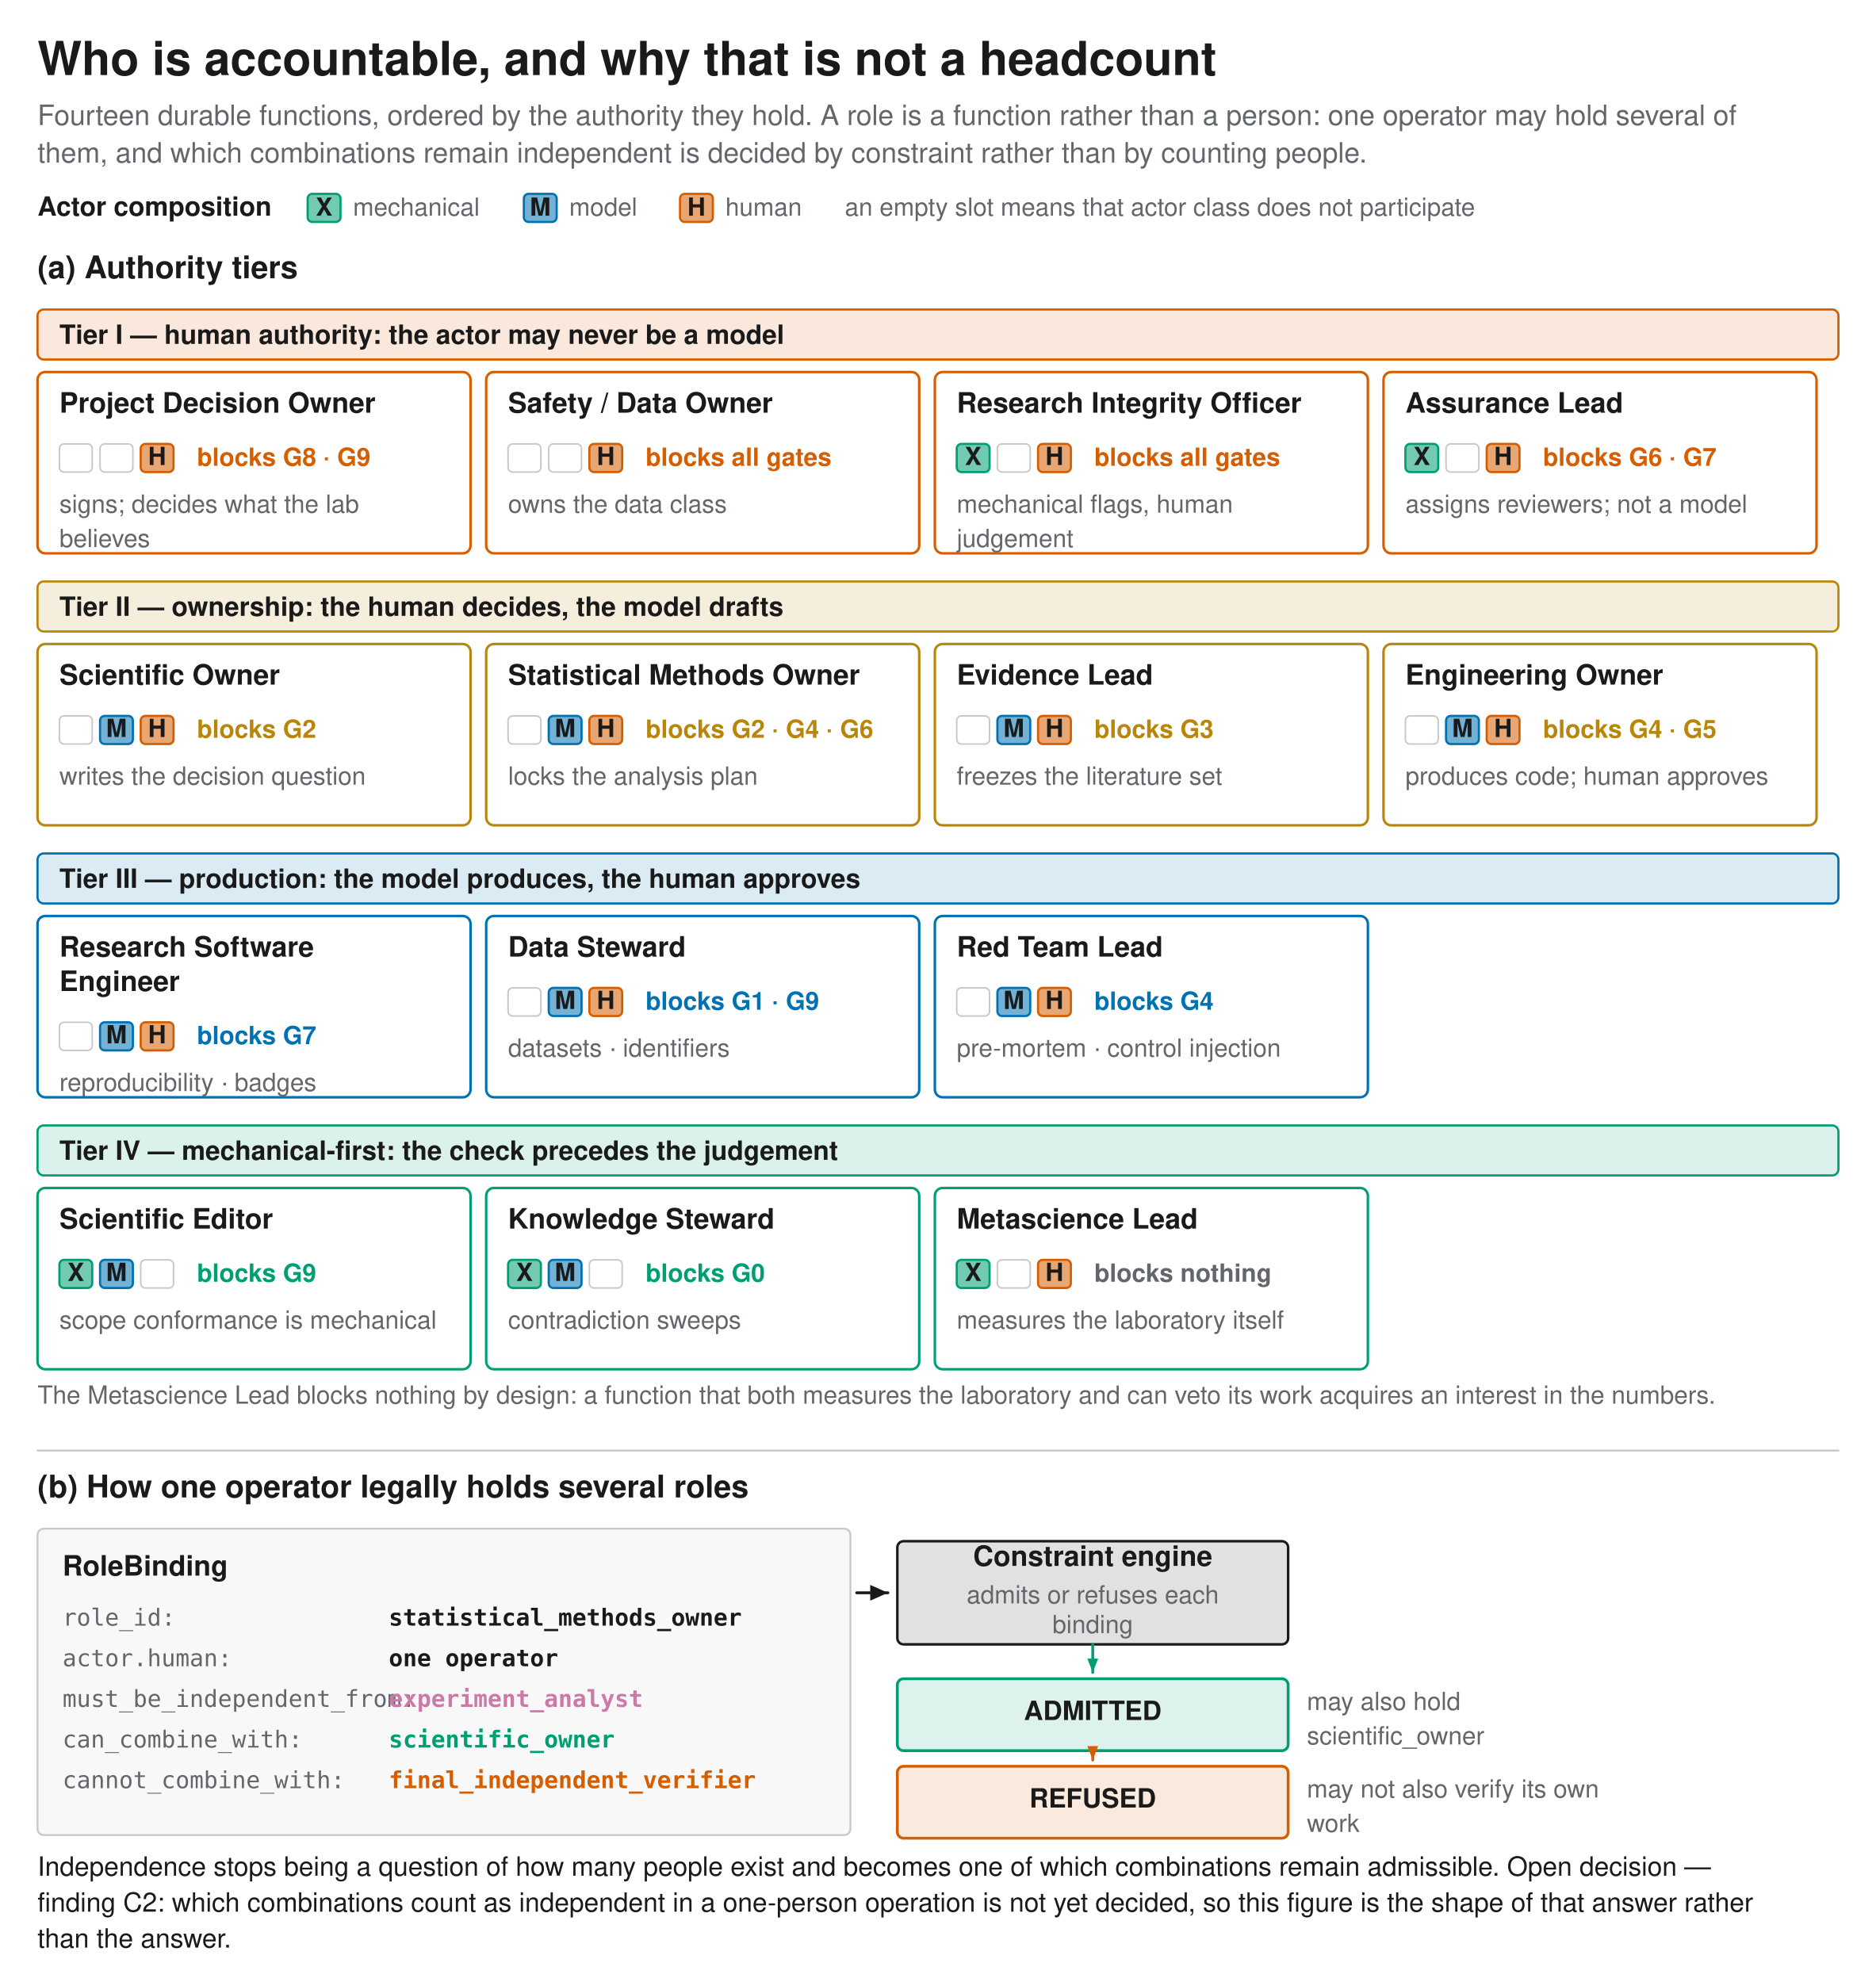
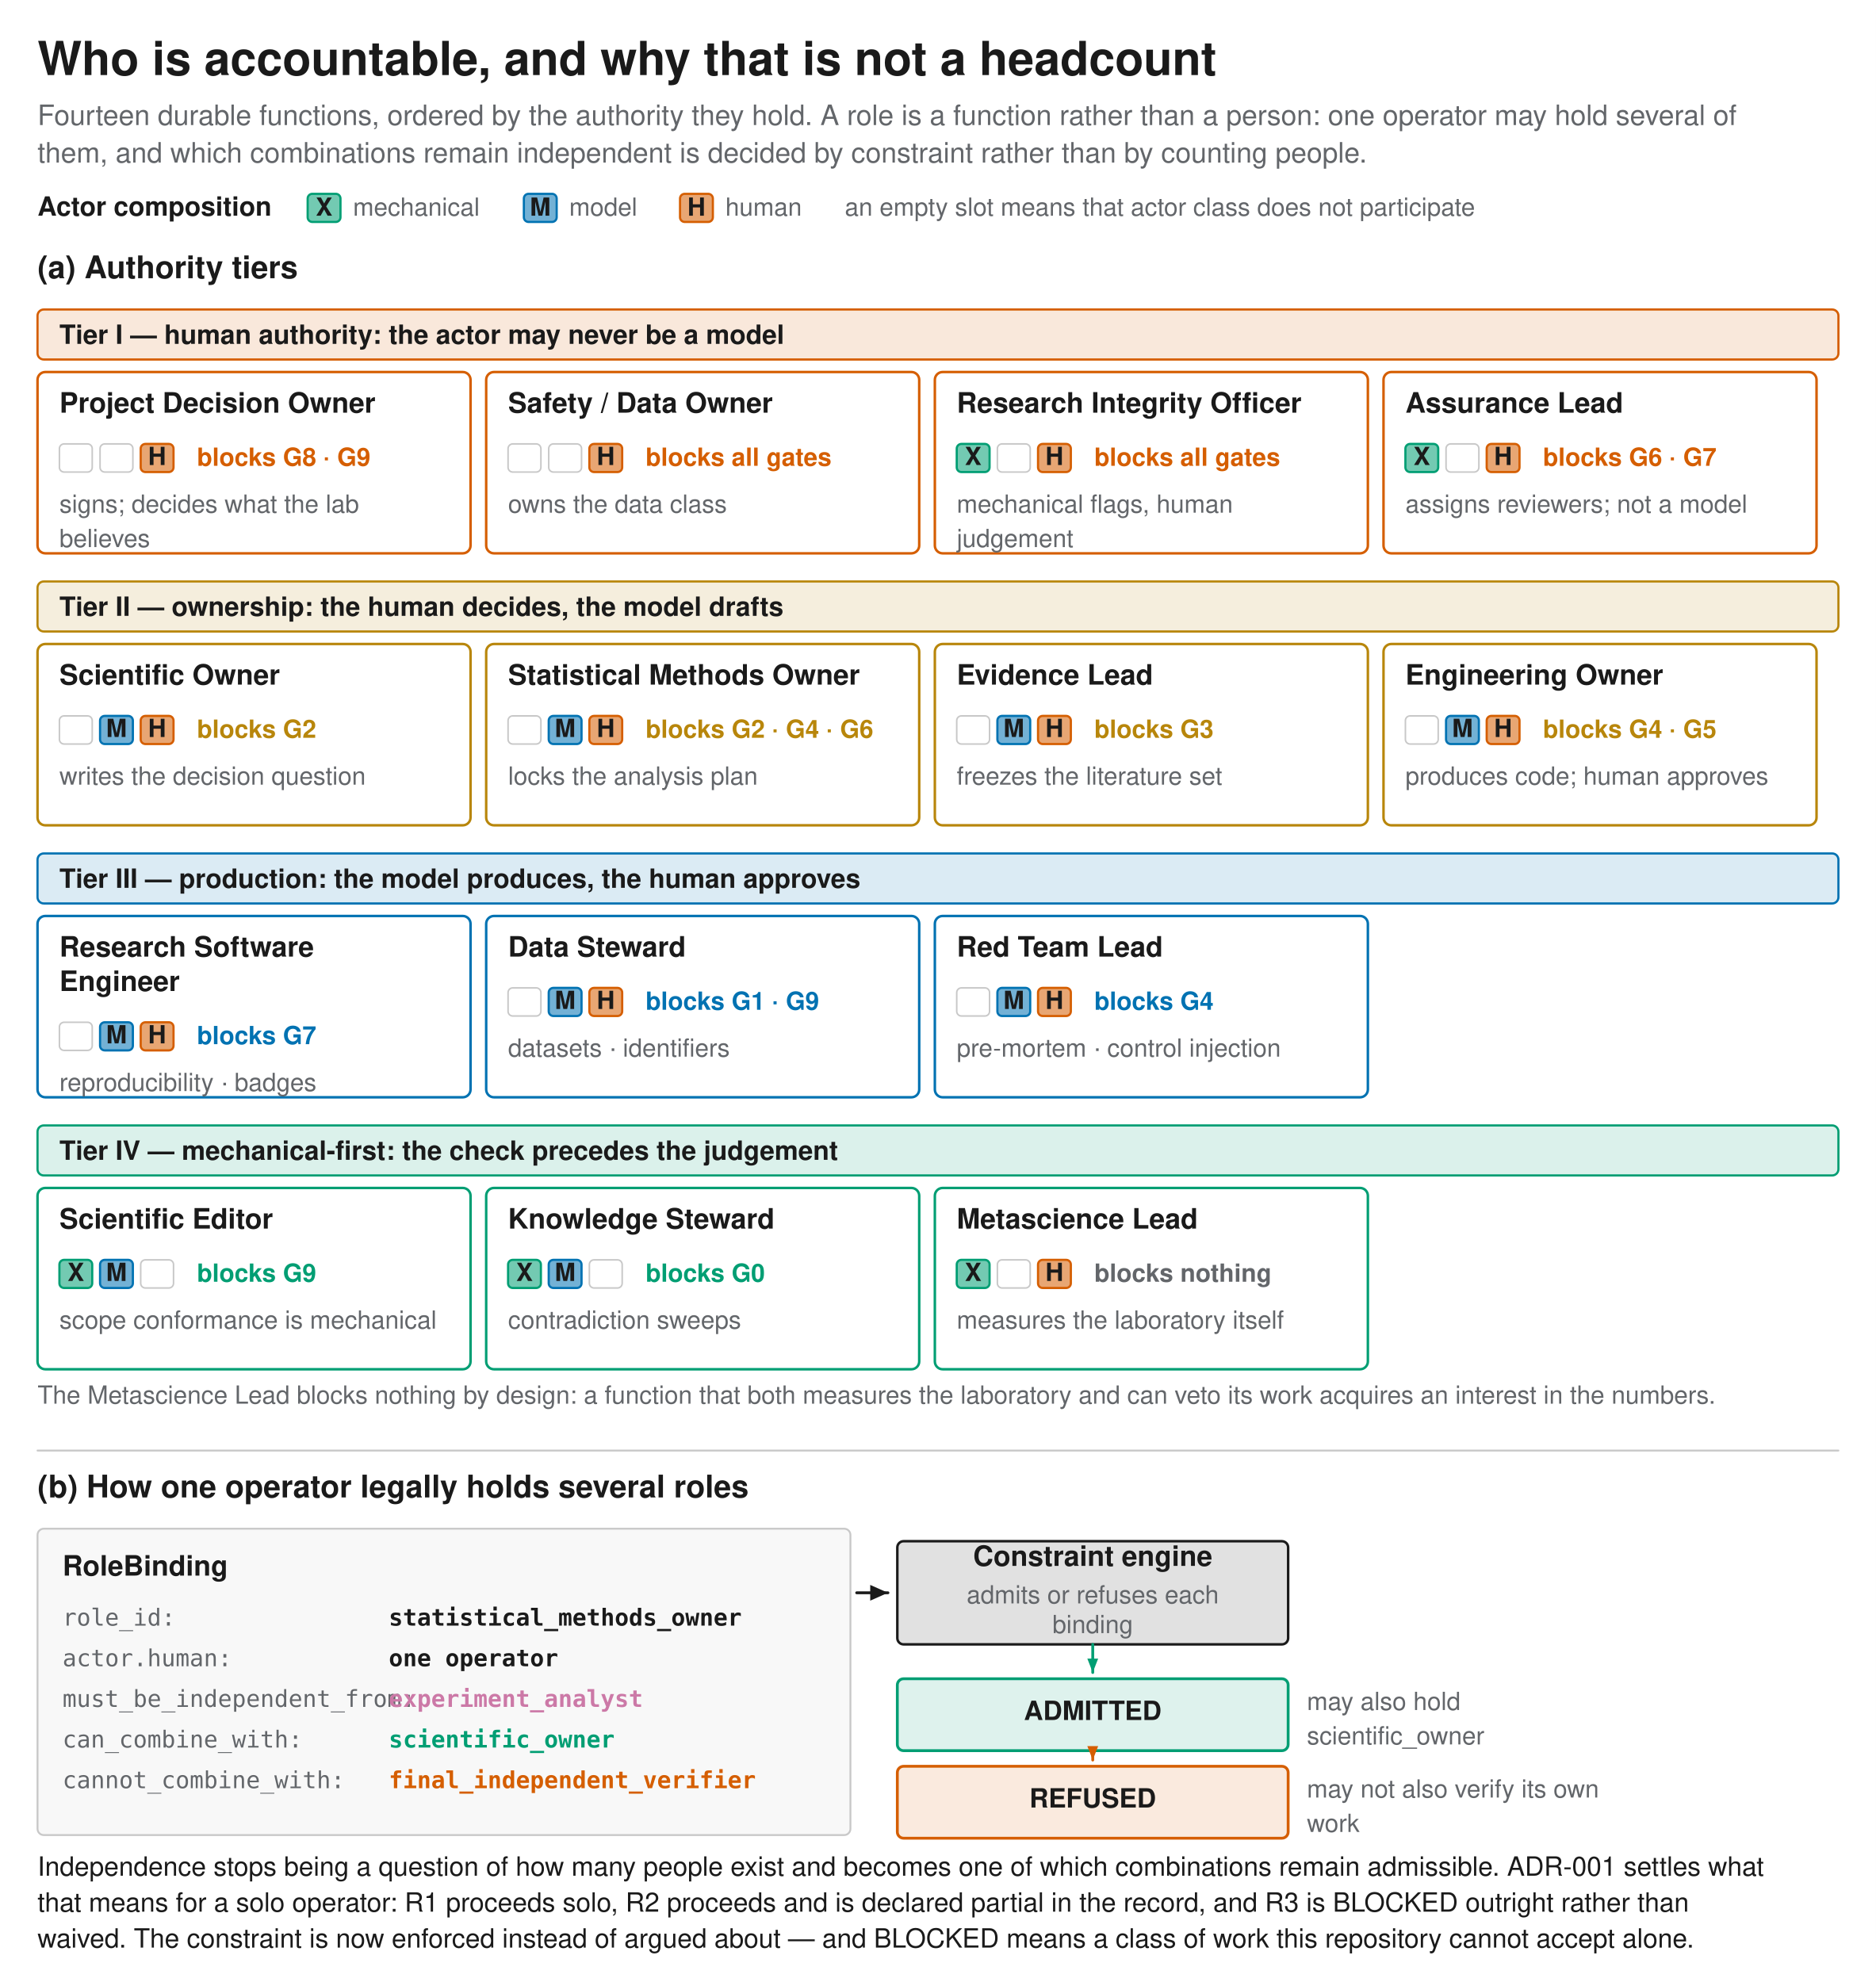
<svg xmlns="http://www.w3.org/2000/svg" viewBox="0 0 1200 1268" width="100%" role="img">
  <defs>
    <marker id="arrow" viewBox="0 0 10 10" refX="9" refY="5" markerWidth="7" markerHeight="7" orient="auto-start-reverse">
      <path d="M 0 1 L 9 5 L 0 9 z" fill="context-stroke" />
    </marker>
    <marker id="arrowsm" viewBox="0 0 10 10" refX="9" refY="5" markerWidth="5.5" markerHeight="5.5" orient="auto-start-reverse">
      <path d="M 0 1.5 L 9 5 L 0 8.5 z" fill="context-stroke" />
    </marker>
    <pattern id="hatch" width="7" height="7" patternTransform="rotate(45)" patternUnits="userSpaceOnUse">
      <line x1="0" y1="0" x2="0" y2="7" stroke="#C8C8C8" stroke-width="2.2" />
    </pattern>
  </defs>
  <rect width="1200" height="1268" fill="#FFFFFF" />
  <text x="24.0" y="48.0" font-family="Helvetica, Arial, 'Liberation Sans', 'DejaVu Sans', sans-serif" font-size="30" font-weight="700" font-style="normal" fill="#1A1A1A" text-anchor="start">Who is accountable, and why that is not a headcount</text>
  <text x="24.0" y="80.0" font-family="Helvetica, Arial, 'Liberation Sans', 'DejaVu Sans', sans-serif" font-size="18" font-weight="400" font-style="normal" fill="#63666A" text-anchor="start">Fourteen durable functions, ordered by the authority they hold. A role is a function rather than a person: one operator may hold several of</text>
  <text x="24.0" y="104.0" font-family="Helvetica, Arial, 'Liberation Sans', 'DejaVu Sans', sans-serif" font-size="18" font-weight="400" font-style="normal" fill="#63666A" text-anchor="start">them, and which combinations remain independent is decided by constraint rather than by counting people.</text>
  <text x="24.0" y="138.0" font-family="Helvetica, Arial, 'Liberation Sans', 'DejaVu Sans', sans-serif" font-size="17" font-weight="600" font-style="normal" fill="#1A1A1A" text-anchor="start">Actor composition</text>
  <rect x="196.8" y="124.0" width="21.0" height="18.0" rx="3" fill="#73cab2" stroke="#009E73" stroke-width="1.4" />
  <text x="207.3" y="138.0" font-family="Helvetica, Arial, 'Liberation Sans', 'DejaVu Sans', sans-serif" font-size="16" font-weight="700" font-style="normal" fill="#1A1A1A" text-anchor="middle">X</text>
  <text x="225.8" y="138.0" font-family="Helvetica, Arial, 'Liberation Sans', 'DejaVu Sans', sans-serif" font-size="16" font-weight="400" font-style="normal" fill="#63666A" text-anchor="start">mechanical</text>
  <rect x="335.1" y="124.0" width="21.0" height="18.0" rx="3" fill="#73b1d5" stroke="#0072B2" stroke-width="1.4" />
  <text x="345.6" y="138.0" font-family="Helvetica, Arial, 'Liberation Sans', 'DejaVu Sans', sans-serif" font-size="16" font-weight="700" font-style="normal" fill="#1A1A1A" text-anchor="middle">M</text>
  <text x="364.1" y="138.0" font-family="Helvetica, Arial, 'Liberation Sans', 'DejaVu Sans', sans-serif" font-size="16" font-weight="400" font-style="normal" fill="#63666A" text-anchor="start">model</text>
  <rect x="435.0" y="124.0" width="21.0" height="18.0" rx="3" fill="#e8a673" stroke="#D55E00" stroke-width="1.4" />
  <text x="445.5" y="138.0" font-family="Helvetica, Arial, 'Liberation Sans', 'DejaVu Sans', sans-serif" font-size="16" font-weight="700" font-style="normal" fill="#1A1A1A" text-anchor="middle">H</text>
  <text x="464.0" y="138.0" font-family="Helvetica, Arial, 'Liberation Sans', 'DejaVu Sans', sans-serif" font-size="16" font-weight="400" font-style="normal" fill="#63666A" text-anchor="start">human</text>
  <text x="540.4" y="138.0" font-family="Helvetica, Arial, 'Liberation Sans', 'DejaVu Sans', sans-serif" font-size="16" font-weight="400" font-style="normal" fill="#63666A" text-anchor="start">an empty slot means that actor class does not participate</text>
  <text x="24.0" y="178.0" font-family="Helvetica, Arial, 'Liberation Sans', 'DejaVu Sans', sans-serif" font-size="20" font-weight="700" font-style="normal" fill="#1A1A1A" text-anchor="start">(a)  Authority tiers</text>
  <rect x="24.0" y="198.0" width="1152.0" height="32.0" rx="4" fill="#f9e8db" stroke="#D55E00" stroke-width="1.4" />
  <text x="38.0" y="220.0" font-family="Helvetica, Arial, 'Liberation Sans', 'DejaVu Sans', sans-serif" font-size="17" font-weight="600" font-style="normal" fill="#1A1A1A" text-anchor="start">Tier I — human authority: the actor may never be a model</text>
  <rect x="24.0" y="238.0" width="277.0" height="116.0" rx="5" fill="#FFFFFF" stroke="#D55E00" stroke-width="1.6" />
  <text x="38.0" y="264.0" font-family="Helvetica, Arial, 'Liberation Sans', 'DejaVu Sans', sans-serif" font-size="18" font-weight="600" font-style="normal" fill="#1A1A1A" text-anchor="start">Project Decision Owner</text>
  <rect x="38.0" y="284.0" width="21.0" height="18.0" rx="3" fill="#FFFFFF" stroke="#C8C8C8" stroke-width="1.0" />
  <rect x="64.0" y="284.0" width="21.0" height="18.0" rx="3" fill="#FFFFFF" stroke="#C8C8C8" stroke-width="1.0" />
  <rect x="90.0" y="284.0" width="21.0" height="18.0" rx="3" fill="#e8a673" stroke="#D55E00" stroke-width="1.4" />
  <text x="100.5" y="297.5" font-family="Helvetica, Arial, 'Liberation Sans', 'DejaVu Sans', sans-serif" font-size="16" font-weight="700" font-style="normal" fill="#1A1A1A" text-anchor="middle">H</text>
  <text x="126.0" y="298.0" font-family="Helvetica, Arial, 'Liberation Sans', 'DejaVu Sans', sans-serif" font-size="16" font-weight="600" font-style="normal" fill="#D55E00" text-anchor="start">blocks G8 · G9</text>
  <text x="38.0" y="328.0" font-family="Helvetica, Arial, 'Liberation Sans', 'DejaVu Sans', sans-serif" font-size="16" font-weight="400" font-style="normal" fill="#63666A" text-anchor="start">signs; decides what the lab</text>
  <text x="38.0" y="350.0" font-family="Helvetica, Arial, 'Liberation Sans', 'DejaVu Sans', sans-serif" font-size="16" font-weight="400" font-style="normal" fill="#63666A" text-anchor="start">believes</text>
  <rect x="311.0" y="238.0" width="277.0" height="116.0" rx="5" fill="#FFFFFF" stroke="#D55E00" stroke-width="1.6" />
  <text x="325.0" y="264.0" font-family="Helvetica, Arial, 'Liberation Sans', 'DejaVu Sans', sans-serif" font-size="18" font-weight="600" font-style="normal" fill="#1A1A1A" text-anchor="start">Safety / Data Owner</text>
  <rect x="325.0" y="284.0" width="21.0" height="18.0" rx="3" fill="#FFFFFF" stroke="#C8C8C8" stroke-width="1.0" />
  <rect x="351.0" y="284.0" width="21.0" height="18.0" rx="3" fill="#FFFFFF" stroke="#C8C8C8" stroke-width="1.0" />
  <rect x="377.0" y="284.0" width="21.0" height="18.0" rx="3" fill="#e8a673" stroke="#D55E00" stroke-width="1.4" />
  <text x="387.5" y="297.5" font-family="Helvetica, Arial, 'Liberation Sans', 'DejaVu Sans', sans-serif" font-size="16" font-weight="700" font-style="normal" fill="#1A1A1A" text-anchor="middle">H</text>
  <text x="413.0" y="298.0" font-family="Helvetica, Arial, 'Liberation Sans', 'DejaVu Sans', sans-serif" font-size="16" font-weight="600" font-style="normal" fill="#D55E00" text-anchor="start">blocks all gates</text>
  <text x="325.0" y="328.0" font-family="Helvetica, Arial, 'Liberation Sans', 'DejaVu Sans', sans-serif" font-size="16" font-weight="400" font-style="normal" fill="#63666A" text-anchor="start">owns the data class</text>
  <rect x="598.0" y="238.0" width="277.0" height="116.0" rx="5" fill="#FFFFFF" stroke="#D55E00" stroke-width="1.6" />
  <text x="612.0" y="264.0" font-family="Helvetica, Arial, 'Liberation Sans', 'DejaVu Sans', sans-serif" font-size="18" font-weight="600" font-style="normal" fill="#1A1A1A" text-anchor="start">Research Integrity Officer</text>
  <rect x="612.0" y="284.0" width="21.0" height="18.0" rx="3" fill="#73cab2" stroke="#009E73" stroke-width="1.4" />
  <text x="622.5" y="297.5" font-family="Helvetica, Arial, 'Liberation Sans', 'DejaVu Sans', sans-serif" font-size="16" font-weight="700" font-style="normal" fill="#1A1A1A" text-anchor="middle">X</text>
  <rect x="638.0" y="284.0" width="21.0" height="18.0" rx="3" fill="#FFFFFF" stroke="#C8C8C8" stroke-width="1.0" />
  <rect x="664.0" y="284.0" width="21.0" height="18.0" rx="3" fill="#e8a673" stroke="#D55E00" stroke-width="1.4" />
  <text x="674.5" y="297.5" font-family="Helvetica, Arial, 'Liberation Sans', 'DejaVu Sans', sans-serif" font-size="16" font-weight="700" font-style="normal" fill="#1A1A1A" text-anchor="middle">H</text>
  <text x="700.0" y="298.0" font-family="Helvetica, Arial, 'Liberation Sans', 'DejaVu Sans', sans-serif" font-size="16" font-weight="600" font-style="normal" fill="#D55E00" text-anchor="start">blocks all gates</text>
  <text x="612.0" y="328.0" font-family="Helvetica, Arial, 'Liberation Sans', 'DejaVu Sans', sans-serif" font-size="16" font-weight="400" font-style="normal" fill="#63666A" text-anchor="start">mechanical flags, human</text>
  <text x="612.0" y="350.0" font-family="Helvetica, Arial, 'Liberation Sans', 'DejaVu Sans', sans-serif" font-size="16" font-weight="400" font-style="normal" fill="#63666A" text-anchor="start">judgement</text>
  <rect x="885.0" y="238.0" width="277.0" height="116.0" rx="5" fill="#FFFFFF" stroke="#D55E00" stroke-width="1.6" />
  <text x="899.0" y="264.0" font-family="Helvetica, Arial, 'Liberation Sans', 'DejaVu Sans', sans-serif" font-size="18" font-weight="600" font-style="normal" fill="#1A1A1A" text-anchor="start">Assurance Lead</text>
  <rect x="899.0" y="284.0" width="21.0" height="18.0" rx="3" fill="#73cab2" stroke="#009E73" stroke-width="1.4" />
  <text x="909.5" y="297.5" font-family="Helvetica, Arial, 'Liberation Sans', 'DejaVu Sans', sans-serif" font-size="16" font-weight="700" font-style="normal" fill="#1A1A1A" text-anchor="middle">X</text>
  <rect x="925.0" y="284.0" width="21.0" height="18.0" rx="3" fill="#FFFFFF" stroke="#C8C8C8" stroke-width="1.0" />
  <rect x="951.0" y="284.0" width="21.0" height="18.0" rx="3" fill="#e8a673" stroke="#D55E00" stroke-width="1.4" />
  <text x="961.5" y="297.5" font-family="Helvetica, Arial, 'Liberation Sans', 'DejaVu Sans', sans-serif" font-size="16" font-weight="700" font-style="normal" fill="#1A1A1A" text-anchor="middle">H</text>
  <text x="987.0" y="298.0" font-family="Helvetica, Arial, 'Liberation Sans', 'DejaVu Sans', sans-serif" font-size="16" font-weight="600" font-style="normal" fill="#D55E00" text-anchor="start">blocks G6 · G7</text>
  <text x="899.0" y="328.0" font-family="Helvetica, Arial, 'Liberation Sans', 'DejaVu Sans', sans-serif" font-size="16" font-weight="400" font-style="normal" fill="#63666A" text-anchor="start">assigns reviewers; not a model</text>
  <rect x="24.0" y="372.0" width="1152.0" height="32.0" rx="4" fill="#f5eedd" stroke="#B8860B" stroke-width="1.4" />
  <text x="38.0" y="394.0" font-family="Helvetica, Arial, 'Liberation Sans', 'DejaVu Sans', sans-serif" font-size="17" font-weight="600" font-style="normal" fill="#1A1A1A" text-anchor="start">Tier II — ownership: the human decides, the model drafts</text>
  <rect x="24.0" y="412.0" width="277.0" height="116.0" rx="5" fill="#FFFFFF" stroke="#B8860B" stroke-width="1.6" />
  <text x="38.0" y="438.0" font-family="Helvetica, Arial, 'Liberation Sans', 'DejaVu Sans', sans-serif" font-size="18" font-weight="600" font-style="normal" fill="#1A1A1A" text-anchor="start">Scientific Owner</text>
  <rect x="38.0" y="458.0" width="21.0" height="18.0" rx="3" fill="#FFFFFF" stroke="#C8C8C8" stroke-width="1.0" />
  <rect x="64.0" y="458.0" width="21.0" height="18.0" rx="3" fill="#73b1d5" stroke="#0072B2" stroke-width="1.4" />
  <text x="74.5" y="471.5" font-family="Helvetica, Arial, 'Liberation Sans', 'DejaVu Sans', sans-serif" font-size="16" font-weight="700" font-style="normal" fill="#1A1A1A" text-anchor="middle">M</text>
  <rect x="90.0" y="458.0" width="21.0" height="18.0" rx="3" fill="#e8a673" stroke="#D55E00" stroke-width="1.4" />
  <text x="100.5" y="471.5" font-family="Helvetica, Arial, 'Liberation Sans', 'DejaVu Sans', sans-serif" font-size="16" font-weight="700" font-style="normal" fill="#1A1A1A" text-anchor="middle">H</text>
  <text x="126.0" y="472.0" font-family="Helvetica, Arial, 'Liberation Sans', 'DejaVu Sans', sans-serif" font-size="16" font-weight="600" font-style="normal" fill="#B8860B" text-anchor="start">blocks G2</text>
  <text x="38.0" y="502.0" font-family="Helvetica, Arial, 'Liberation Sans', 'DejaVu Sans', sans-serif" font-size="16" font-weight="400" font-style="normal" fill="#63666A" text-anchor="start">writes the decision question</text>
  <rect x="311.0" y="412.0" width="277.0" height="116.0" rx="5" fill="#FFFFFF" stroke="#B8860B" stroke-width="1.6" />
  <text x="325.0" y="438.0" font-family="Helvetica, Arial, 'Liberation Sans', 'DejaVu Sans', sans-serif" font-size="18" font-weight="600" font-style="normal" fill="#1A1A1A" text-anchor="start">Statistical Methods Owner</text>
  <rect x="325.0" y="458.0" width="21.0" height="18.0" rx="3" fill="#FFFFFF" stroke="#C8C8C8" stroke-width="1.0" />
  <rect x="351.0" y="458.0" width="21.0" height="18.0" rx="3" fill="#73b1d5" stroke="#0072B2" stroke-width="1.4" />
  <text x="361.5" y="471.5" font-family="Helvetica, Arial, 'Liberation Sans', 'DejaVu Sans', sans-serif" font-size="16" font-weight="700" font-style="normal" fill="#1A1A1A" text-anchor="middle">M</text>
  <rect x="377.0" y="458.0" width="21.0" height="18.0" rx="3" fill="#e8a673" stroke="#D55E00" stroke-width="1.4" />
  <text x="387.5" y="471.5" font-family="Helvetica, Arial, 'Liberation Sans', 'DejaVu Sans', sans-serif" font-size="16" font-weight="700" font-style="normal" fill="#1A1A1A" text-anchor="middle">H</text>
  <text x="413.0" y="472.0" font-family="Helvetica, Arial, 'Liberation Sans', 'DejaVu Sans', sans-serif" font-size="16" font-weight="600" font-style="normal" fill="#B8860B" text-anchor="start">blocks G2 · G4 · G6</text>
  <text x="325.0" y="502.0" font-family="Helvetica, Arial, 'Liberation Sans', 'DejaVu Sans', sans-serif" font-size="16" font-weight="400" font-style="normal" fill="#63666A" text-anchor="start">locks the analysis plan</text>
  <rect x="598.0" y="412.0" width="277.0" height="116.0" rx="5" fill="#FFFFFF" stroke="#B8860B" stroke-width="1.6" />
  <text x="612.0" y="438.0" font-family="Helvetica, Arial, 'Liberation Sans', 'DejaVu Sans', sans-serif" font-size="18" font-weight="600" font-style="normal" fill="#1A1A1A" text-anchor="start">Evidence Lead</text>
  <rect x="612.0" y="458.0" width="21.0" height="18.0" rx="3" fill="#FFFFFF" stroke="#C8C8C8" stroke-width="1.0" />
  <rect x="638.0" y="458.0" width="21.0" height="18.0" rx="3" fill="#73b1d5" stroke="#0072B2" stroke-width="1.4" />
  <text x="648.5" y="471.5" font-family="Helvetica, Arial, 'Liberation Sans', 'DejaVu Sans', sans-serif" font-size="16" font-weight="700" font-style="normal" fill="#1A1A1A" text-anchor="middle">M</text>
  <rect x="664.0" y="458.0" width="21.0" height="18.0" rx="3" fill="#e8a673" stroke="#D55E00" stroke-width="1.4" />
  <text x="674.5" y="471.5" font-family="Helvetica, Arial, 'Liberation Sans', 'DejaVu Sans', sans-serif" font-size="16" font-weight="700" font-style="normal" fill="#1A1A1A" text-anchor="middle">H</text>
  <text x="700.0" y="472.0" font-family="Helvetica, Arial, 'Liberation Sans', 'DejaVu Sans', sans-serif" font-size="16" font-weight="600" font-style="normal" fill="#B8860B" text-anchor="start">blocks G3</text>
  <text x="612.0" y="502.0" font-family="Helvetica, Arial, 'Liberation Sans', 'DejaVu Sans', sans-serif" font-size="16" font-weight="400" font-style="normal" fill="#63666A" text-anchor="start">freezes the literature set</text>
  <rect x="885.0" y="412.0" width="277.0" height="116.0" rx="5" fill="#FFFFFF" stroke="#B8860B" stroke-width="1.6" />
  <text x="899.0" y="438.0" font-family="Helvetica, Arial, 'Liberation Sans', 'DejaVu Sans', sans-serif" font-size="18" font-weight="600" font-style="normal" fill="#1A1A1A" text-anchor="start">Engineering Owner</text>
  <rect x="899.0" y="458.0" width="21.0" height="18.0" rx="3" fill="#FFFFFF" stroke="#C8C8C8" stroke-width="1.0" />
  <rect x="925.0" y="458.0" width="21.0" height="18.0" rx="3" fill="#73b1d5" stroke="#0072B2" stroke-width="1.4" />
  <text x="935.5" y="471.5" font-family="Helvetica, Arial, 'Liberation Sans', 'DejaVu Sans', sans-serif" font-size="16" font-weight="700" font-style="normal" fill="#1A1A1A" text-anchor="middle">M</text>
  <rect x="951.0" y="458.0" width="21.0" height="18.0" rx="3" fill="#e8a673" stroke="#D55E00" stroke-width="1.4" />
  <text x="961.5" y="471.5" font-family="Helvetica, Arial, 'Liberation Sans', 'DejaVu Sans', sans-serif" font-size="16" font-weight="700" font-style="normal" fill="#1A1A1A" text-anchor="middle">H</text>
  <text x="987.0" y="472.0" font-family="Helvetica, Arial, 'Liberation Sans', 'DejaVu Sans', sans-serif" font-size="16" font-weight="600" font-style="normal" fill="#B8860B" text-anchor="start">blocks G4 · G5</text>
  <text x="899.0" y="502.0" font-family="Helvetica, Arial, 'Liberation Sans', 'DejaVu Sans', sans-serif" font-size="16" font-weight="400" font-style="normal" fill="#63666A" text-anchor="start">produces code; human approves</text>
  <rect x="24.0" y="546.0" width="1152.0" height="32.0" rx="4" fill="#dbebf4" stroke="#0072B2" stroke-width="1.4" />
  <text x="38.0" y="568.0" font-family="Helvetica, Arial, 'Liberation Sans', 'DejaVu Sans', sans-serif" font-size="17" font-weight="600" font-style="normal" fill="#1A1A1A" text-anchor="start">Tier III — production: the model produces, the human approves</text>
  <rect x="24.0" y="586.0" width="277.0" height="116.0" rx="5" fill="#FFFFFF" stroke="#0072B2" stroke-width="1.6" />
  <text x="38.0" y="612.0" font-family="Helvetica, Arial, 'Liberation Sans', 'DejaVu Sans', sans-serif" font-size="18" font-weight="600" font-style="normal" fill="#1A1A1A" text-anchor="start">Research Software</text>
  <text x="38.0" y="634.0" font-family="Helvetica, Arial, 'Liberation Sans', 'DejaVu Sans', sans-serif" font-size="18" font-weight="600" font-style="normal" fill="#1A1A1A" text-anchor="start">Engineer</text>
  <rect x="38.0" y="654.0" width="21.0" height="18.0" rx="3" fill="#FFFFFF" stroke="#C8C8C8" stroke-width="1.0" />
  <rect x="64.0" y="654.0" width="21.0" height="18.0" rx="3" fill="#73b1d5" stroke="#0072B2" stroke-width="1.4" />
  <text x="74.5" y="667.5" font-family="Helvetica, Arial, 'Liberation Sans', 'DejaVu Sans', sans-serif" font-size="16" font-weight="700" font-style="normal" fill="#1A1A1A" text-anchor="middle">M</text>
  <rect x="90.0" y="654.0" width="21.0" height="18.0" rx="3" fill="#e8a673" stroke="#D55E00" stroke-width="1.4" />
  <text x="100.5" y="667.5" font-family="Helvetica, Arial, 'Liberation Sans', 'DejaVu Sans', sans-serif" font-size="16" font-weight="700" font-style="normal" fill="#1A1A1A" text-anchor="middle">H</text>
  <text x="126.0" y="668.0" font-family="Helvetica, Arial, 'Liberation Sans', 'DejaVu Sans', sans-serif" font-size="16" font-weight="600" font-style="normal" fill="#0072B2" text-anchor="start">blocks G7</text>
  <text x="38.0" y="698.0" font-family="Helvetica, Arial, 'Liberation Sans', 'DejaVu Sans', sans-serif" font-size="16" font-weight="400" font-style="normal" fill="#63666A" text-anchor="start">reproducibility · badges</text>
  <rect x="311.0" y="586.0" width="277.0" height="116.0" rx="5" fill="#FFFFFF" stroke="#0072B2" stroke-width="1.6" />
  <text x="325.0" y="612.0" font-family="Helvetica, Arial, 'Liberation Sans', 'DejaVu Sans', sans-serif" font-size="18" font-weight="600" font-style="normal" fill="#1A1A1A" text-anchor="start">Data Steward</text>
  <rect x="325.0" y="632.0" width="21.0" height="18.0" rx="3" fill="#FFFFFF" stroke="#C8C8C8" stroke-width="1.0" />
  <rect x="351.0" y="632.0" width="21.0" height="18.0" rx="3" fill="#73b1d5" stroke="#0072B2" stroke-width="1.4" />
  <text x="361.5" y="645.5" font-family="Helvetica, Arial, 'Liberation Sans', 'DejaVu Sans', sans-serif" font-size="16" font-weight="700" font-style="normal" fill="#1A1A1A" text-anchor="middle">M</text>
  <rect x="377.0" y="632.0" width="21.0" height="18.0" rx="3" fill="#e8a673" stroke="#D55E00" stroke-width="1.4" />
  <text x="387.5" y="645.5" font-family="Helvetica, Arial, 'Liberation Sans', 'DejaVu Sans', sans-serif" font-size="16" font-weight="700" font-style="normal" fill="#1A1A1A" text-anchor="middle">H</text>
  <text x="413.0" y="646.0" font-family="Helvetica, Arial, 'Liberation Sans', 'DejaVu Sans', sans-serif" font-size="16" font-weight="600" font-style="normal" fill="#0072B2" text-anchor="start">blocks G1 · G9</text>
  <text x="325.0" y="676.0" font-family="Helvetica, Arial, 'Liberation Sans', 'DejaVu Sans', sans-serif" font-size="16" font-weight="400" font-style="normal" fill="#63666A" text-anchor="start">datasets · identifiers</text>
  <rect x="598.0" y="586.0" width="277.0" height="116.0" rx="5" fill="#FFFFFF" stroke="#0072B2" stroke-width="1.6" />
  <text x="612.0" y="612.0" font-family="Helvetica, Arial, 'Liberation Sans', 'DejaVu Sans', sans-serif" font-size="18" font-weight="600" font-style="normal" fill="#1A1A1A" text-anchor="start">Red Team Lead</text>
  <rect x="612.0" y="632.0" width="21.0" height="18.0" rx="3" fill="#FFFFFF" stroke="#C8C8C8" stroke-width="1.0" />
  <rect x="638.0" y="632.0" width="21.0" height="18.0" rx="3" fill="#73b1d5" stroke="#0072B2" stroke-width="1.4" />
  <text x="648.5" y="645.5" font-family="Helvetica, Arial, 'Liberation Sans', 'DejaVu Sans', sans-serif" font-size="16" font-weight="700" font-style="normal" fill="#1A1A1A" text-anchor="middle">M</text>
  <rect x="664.0" y="632.0" width="21.0" height="18.0" rx="3" fill="#e8a673" stroke="#D55E00" stroke-width="1.4" />
  <text x="674.5" y="645.5" font-family="Helvetica, Arial, 'Liberation Sans', 'DejaVu Sans', sans-serif" font-size="16" font-weight="700" font-style="normal" fill="#1A1A1A" text-anchor="middle">H</text>
  <text x="700.0" y="646.0" font-family="Helvetica, Arial, 'Liberation Sans', 'DejaVu Sans', sans-serif" font-size="16" font-weight="600" font-style="normal" fill="#0072B2" text-anchor="start">blocks G4</text>
  <text x="612.0" y="676.0" font-family="Helvetica, Arial, 'Liberation Sans', 'DejaVu Sans', sans-serif" font-size="16" font-weight="400" font-style="normal" fill="#63666A" text-anchor="start">pre-mortem · control injection</text>
  <rect x="24.0" y="720.0" width="1152.0" height="32.0" rx="4" fill="#dbf1eb" stroke="#009E73" stroke-width="1.4" />
  <text x="38.0" y="742.0" font-family="Helvetica, Arial, 'Liberation Sans', 'DejaVu Sans', sans-serif" font-size="17" font-weight="600" font-style="normal" fill="#1A1A1A" text-anchor="start">Tier IV — mechanical-first: the check precedes the judgement</text>
  <rect x="24.0" y="760.0" width="277.0" height="116.0" rx="5" fill="#FFFFFF" stroke="#009E73" stroke-width="1.6" />
  <text x="38.0" y="786.0" font-family="Helvetica, Arial, 'Liberation Sans', 'DejaVu Sans', sans-serif" font-size="18" font-weight="600" font-style="normal" fill="#1A1A1A" text-anchor="start">Scientific Editor</text>
  <rect x="38.0" y="806.0" width="21.0" height="18.0" rx="3" fill="#73cab2" stroke="#009E73" stroke-width="1.4" />
  <text x="48.5" y="819.5" font-family="Helvetica, Arial, 'Liberation Sans', 'DejaVu Sans', sans-serif" font-size="16" font-weight="700" font-style="normal" fill="#1A1A1A" text-anchor="middle">X</text>
  <rect x="64.0" y="806.0" width="21.0" height="18.0" rx="3" fill="#73b1d5" stroke="#0072B2" stroke-width="1.4" />
  <text x="74.5" y="819.5" font-family="Helvetica, Arial, 'Liberation Sans', 'DejaVu Sans', sans-serif" font-size="16" font-weight="700" font-style="normal" fill="#1A1A1A" text-anchor="middle">M</text>
  <rect x="90.0" y="806.0" width="21.0" height="18.0" rx="3" fill="#FFFFFF" stroke="#C8C8C8" stroke-width="1.0" />
  <text x="126.0" y="820.0" font-family="Helvetica, Arial, 'Liberation Sans', 'DejaVu Sans', sans-serif" font-size="16" font-weight="600" font-style="normal" fill="#009E73" text-anchor="start">blocks G9</text>
  <text x="38.0" y="850.0" font-family="Helvetica, Arial, 'Liberation Sans', 'DejaVu Sans', sans-serif" font-size="16" font-weight="400" font-style="normal" fill="#63666A" text-anchor="start">scope conformance is mechanical</text>
  <rect x="311.0" y="760.0" width="277.0" height="116.0" rx="5" fill="#FFFFFF" stroke="#009E73" stroke-width="1.6" />
  <text x="325.0" y="786.0" font-family="Helvetica, Arial, 'Liberation Sans', 'DejaVu Sans', sans-serif" font-size="18" font-weight="600" font-style="normal" fill="#1A1A1A" text-anchor="start">Knowledge Steward</text>
  <rect x="325.0" y="806.0" width="21.0" height="18.0" rx="3" fill="#73cab2" stroke="#009E73" stroke-width="1.4" />
  <text x="335.5" y="819.5" font-family="Helvetica, Arial, 'Liberation Sans', 'DejaVu Sans', sans-serif" font-size="16" font-weight="700" font-style="normal" fill="#1A1A1A" text-anchor="middle">X</text>
  <rect x="351.0" y="806.0" width="21.0" height="18.0" rx="3" fill="#73b1d5" stroke="#0072B2" stroke-width="1.4" />
  <text x="361.5" y="819.5" font-family="Helvetica, Arial, 'Liberation Sans', 'DejaVu Sans', sans-serif" font-size="16" font-weight="700" font-style="normal" fill="#1A1A1A" text-anchor="middle">M</text>
  <rect x="377.0" y="806.0" width="21.0" height="18.0" rx="3" fill="#FFFFFF" stroke="#C8C8C8" stroke-width="1.0" />
  <text x="413.0" y="820.0" font-family="Helvetica, Arial, 'Liberation Sans', 'DejaVu Sans', sans-serif" font-size="16" font-weight="600" font-style="normal" fill="#009E73" text-anchor="start">blocks G0</text>
  <text x="325.0" y="850.0" font-family="Helvetica, Arial, 'Liberation Sans', 'DejaVu Sans', sans-serif" font-size="16" font-weight="400" font-style="normal" fill="#63666A" text-anchor="start">contradiction sweeps</text>
  <rect x="598.0" y="760.0" width="277.0" height="116.0" rx="5" fill="#FFFFFF" stroke="#009E73" stroke-width="1.6" />
  <text x="612.0" y="786.0" font-family="Helvetica, Arial, 'Liberation Sans', 'DejaVu Sans', sans-serif" font-size="18" font-weight="600" font-style="normal" fill="#1A1A1A" text-anchor="start">Metascience Lead</text>
  <rect x="612.0" y="806.0" width="21.0" height="18.0" rx="3" fill="#73cab2" stroke="#009E73" stroke-width="1.4" />
  <text x="622.5" y="819.5" font-family="Helvetica, Arial, 'Liberation Sans', 'DejaVu Sans', sans-serif" font-size="16" font-weight="700" font-style="normal" fill="#1A1A1A" text-anchor="middle">X</text>
  <rect x="638.0" y="806.0" width="21.0" height="18.0" rx="3" fill="#FFFFFF" stroke="#C8C8C8" stroke-width="1.0" />
  <rect x="664.0" y="806.0" width="21.0" height="18.0" rx="3" fill="#e8a673" stroke="#D55E00" stroke-width="1.4" />
  <text x="674.5" y="819.5" font-family="Helvetica, Arial, 'Liberation Sans', 'DejaVu Sans', sans-serif" font-size="16" font-weight="700" font-style="normal" fill="#1A1A1A" text-anchor="middle">H</text>
  <text x="700.0" y="820.0" font-family="Helvetica, Arial, 'Liberation Sans', 'DejaVu Sans', sans-serif" font-size="16" font-weight="600" font-style="normal" fill="#63666A" text-anchor="start">blocks nothing</text>
  <text x="612.0" y="850.0" font-family="Helvetica, Arial, 'Liberation Sans', 'DejaVu Sans', sans-serif" font-size="16" font-weight="400" font-style="normal" fill="#63666A" text-anchor="start">measures the laboratory itself</text>
  <text x="24.0" y="898.0" font-family="Helvetica, Arial, 'Liberation Sans', 'DejaVu Sans', sans-serif" font-size="16" font-weight="400" font-style="normal" fill="#63666A" text-anchor="start">The Metascience Lead blocks nothing by design: a function that both measures the laboratory and can veto its work acquires an interest in the numbers.</text>
  <path d="M 24 928 L 1176 928" fill="none" stroke="#C8C8C8" stroke-width="1.2" stroke-linecap="round" stroke-linejoin="round" />
  <text x="24.0" y="958.0" font-family="Helvetica, Arial, 'Liberation Sans', 'DejaVu Sans', sans-serif" font-size="20" font-weight="700" font-style="normal" fill="#1A1A1A" text-anchor="start">(b)  How one operator legally holds several roles</text>
  <rect x="24.0" y="978.0" width="520.0" height="196.0" rx="4" fill="#f8f8f8" stroke="#C8C8C8" stroke-width="1.2" />
  <text x="40.0" y="1008.0" font-family="Helvetica, Arial, 'Liberation Sans', 'DejaVu Sans', sans-serif" font-size="18" font-weight="700" font-style="normal" fill="#1A1A1A" text-anchor="start">RoleBinding</text>
  <text x="40.0" y="1040.0" font-family="'DejaVu Sans Mono', 'Liberation Mono', Menlo, monospace" font-size="15" font-weight="400" font-style="normal" fill="#63666A" text-anchor="start">role_id:</text>
  <text x="248.7" y="1040.0" font-family="'DejaVu Sans Mono', 'Liberation Mono', Menlo, monospace" font-size="15" font-weight="600" font-style="normal" fill="#1A1A1A" text-anchor="start">statistical_methods_owner</text>
  <text x="40.0" y="1066.0" font-family="'DejaVu Sans Mono', 'Liberation Mono', Menlo, monospace" font-size="15" font-weight="400" font-style="normal" fill="#63666A" text-anchor="start">actor.human:</text>
  <text x="248.7" y="1066.0" font-family="'DejaVu Sans Mono', 'Liberation Mono', Menlo, monospace" font-size="15" font-weight="600" font-style="normal" fill="#1A1A1A" text-anchor="start">one operator</text>
  <text x="40.0" y="1092.0" font-family="'DejaVu Sans Mono', 'Liberation Mono', Menlo, monospace" font-size="15" font-weight="400" font-style="normal" fill="#63666A" text-anchor="start">must_be_independent_from:</text>
  <text x="248.7" y="1092.0" font-family="'DejaVu Sans Mono', 'Liberation Mono', Menlo, monospace" font-size="15" font-weight="600" font-style="normal" fill="#CC79A7" text-anchor="start">experiment_analyst</text>
  <text x="40.0" y="1118.0" font-family="'DejaVu Sans Mono', 'Liberation Mono', Menlo, monospace" font-size="15" font-weight="400" font-style="normal" fill="#63666A" text-anchor="start">can_combine_with:</text>
  <text x="248.7" y="1118.0" font-family="'DejaVu Sans Mono', 'Liberation Mono', Menlo, monospace" font-size="15" font-weight="600" font-style="normal" fill="#009E73" text-anchor="start">scientific_owner</text>
  <text x="40.0" y="1144.0" font-family="'DejaVu Sans Mono', 'Liberation Mono', Menlo, monospace" font-size="15" font-weight="400" font-style="normal" fill="#63666A" text-anchor="start">cannot_combine_with:</text>
  <text x="248.7" y="1144.0" font-family="'DejaVu Sans Mono', 'Liberation Mono', Menlo, monospace" font-size="15" font-weight="600" font-style="normal" fill="#D55E00" text-anchor="start">final_independent_verifier</text>
  <rect x="574.0" y="986.0" width="250.0" height="66.0" rx="4" fill="#e1e1e1" stroke="#1A1A1A" stroke-width="1.6" />
  <text x="699.0" y="1001.8" font-family="Helvetica, Arial, 'Liberation Sans', 'DejaVu Sans', sans-serif" font-size="18" font-weight="600" font-style="normal" fill="#1A1A1A" text-anchor="middle">Constraint engine</text>
  <text x="699.0" y="1025.8" font-family="Helvetica, Arial, 'Liberation Sans', 'DejaVu Sans', sans-serif" font-size="16" font-weight="400" font-style="normal" fill="#63666A" text-anchor="middle">admits or refuses each</text>
  <text x="699.0" y="1044.8" font-family="Helvetica, Arial, 'Liberation Sans', 'DejaVu Sans', sans-serif" font-size="16" font-weight="400" font-style="normal" fill="#63666A" text-anchor="middle">binding</text>
  <path d="M 548 1019 L 568 1019" fill="none" stroke="#1A1A1A" stroke-width="1.8" stroke-linecap="round" stroke-linejoin="round" marker-end="url(#arrow)" />
  <rect x="574.0" y="1074.0" width="250.0" height="46.0" rx="4" fill="#def2ed" stroke="#009E73" stroke-width="1.8" />
  <text x="699.0" y="1100.4" font-family="Helvetica, Arial, 'Liberation Sans', 'DejaVu Sans', sans-serif" font-size="17" font-weight="600" font-style="normal" fill="#1A1A1A" text-anchor="middle">ADMITTED</text>
  <rect x="574.0" y="1130.0" width="250.0" height="46.0" rx="4" fill="#faeade" stroke="#D55E00" stroke-width="1.8" />
  <text x="699.0" y="1156.4" font-family="Helvetica, Arial, 'Liberation Sans', 'DejaVu Sans', sans-serif" font-size="17" font-weight="600" font-style="normal" fill="#1A1A1A" text-anchor="middle">REFUSED</text>
  <path d="M 699 1052 L 699 1070" fill="none" stroke="#009E73" stroke-width="1.8" stroke-linecap="round" stroke-linejoin="round" marker-end="url(#arrowsm)" />
  <path d="M 699 1120 L 699 1126" fill="none" stroke="#D55E00" stroke-width="1.8" stroke-linecap="round" stroke-linejoin="round" marker-end="url(#arrowsm)" />
  <text x="836.0" y="1094.0" font-family="Helvetica, Arial, 'Liberation Sans', 'DejaVu Sans', sans-serif" font-size="16" font-weight="400" font-style="normal" fill="#63666A" text-anchor="start">may also hold</text>
  <text x="836.0" y="1116.0" font-family="Helvetica, Arial, 'Liberation Sans', 'DejaVu Sans', sans-serif" font-size="16" font-weight="400" font-style="normal" fill="#63666A" text-anchor="start">scientific_owner</text>
  <text x="836.0" y="1150.0" font-family="Helvetica, Arial, 'Liberation Sans', 'DejaVu Sans', sans-serif" font-size="16" font-weight="400" font-style="normal" fill="#63666A" text-anchor="start">may not also verify its own</text>
  <text x="836.0" y="1172.0" font-family="Helvetica, Arial, 'Liberation Sans', 'DejaVu Sans', sans-serif" font-size="16" font-weight="400" font-style="normal" fill="#63666A" text-anchor="start">work</text>
-   <text x="24.0" y="1200.0" font-family="Helvetica, Arial, 'Liberation Sans', 'DejaVu Sans', sans-serif" font-size="17" font-weight="400" font-style="normal" fill="#1A1A1A" text-anchor="start">Independence stops being a question of how many people exist and becomes one of which combinations remain admissible. Open decision —</text>
-   <text x="24.0" y="1223.0" font-family="Helvetica, Arial, 'Liberation Sans', 'DejaVu Sans', sans-serif" font-size="17" font-weight="400" font-style="normal" fill="#1A1A1A" text-anchor="start">finding C2: which combinations count as independent in a one-person operation is not yet decided, so this figure is the shape of that answer rather</text>
-   <text x="24.0" y="1246.0" font-family="Helvetica, Arial, 'Liberation Sans', 'DejaVu Sans', sans-serif" font-size="17" font-weight="400" font-style="normal" fill="#1A1A1A" text-anchor="start">than the answer.</text>
+   <text x="24.0" y="1200.0" font-family="Helvetica, Arial, 'Liberation Sans', 'DejaVu Sans', sans-serif" font-size="17" font-weight="400" font-style="normal" fill="#1A1A1A" text-anchor="start">Independence stops being a question of how many people exist and becomes one of which combinations remain admissible. ADR-001 settles what</text>
+   <text x="24.0" y="1223.0" font-family="Helvetica, Arial, 'Liberation Sans', 'DejaVu Sans', sans-serif" font-size="17" font-weight="400" font-style="normal" fill="#1A1A1A" text-anchor="start">that means for a solo operator: R1 proceeds solo, R2 proceeds and is declared partial in the record, and R3 is BLOCKED outright rather than</text>
+   <text x="24.0" y="1246.0" font-family="Helvetica, Arial, 'Liberation Sans', 'DejaVu Sans', sans-serif" font-size="17" font-weight="400" font-style="normal" fill="#1A1A1A" text-anchor="start">waived. The constraint is now enforced instead of argued about — and BLOCKED means a class of work this repository cannot accept alone.</text>
</svg>
